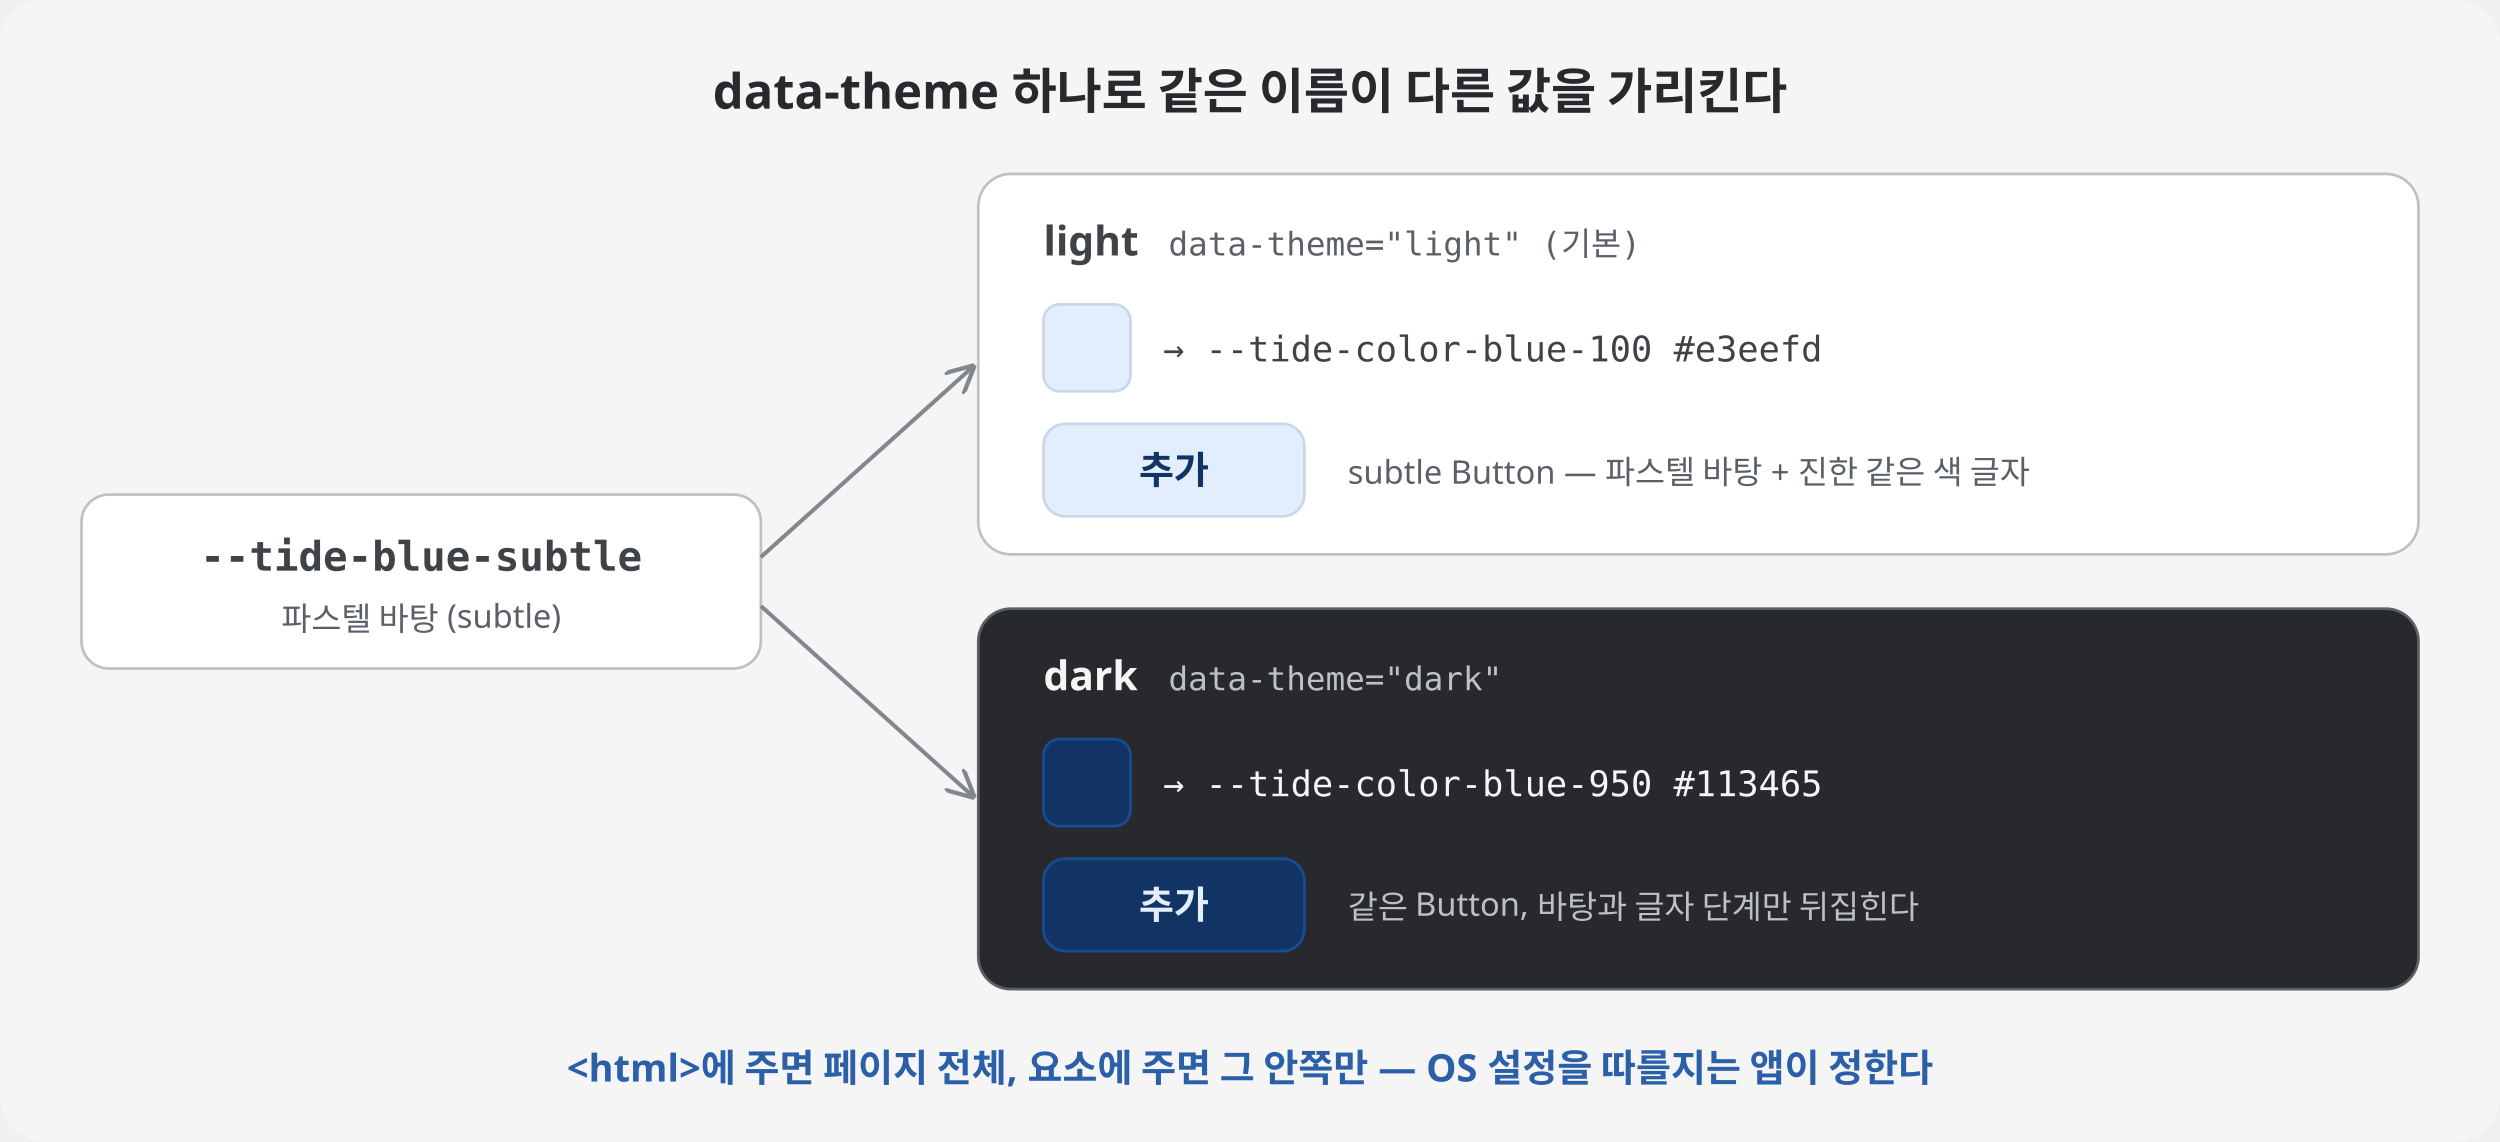
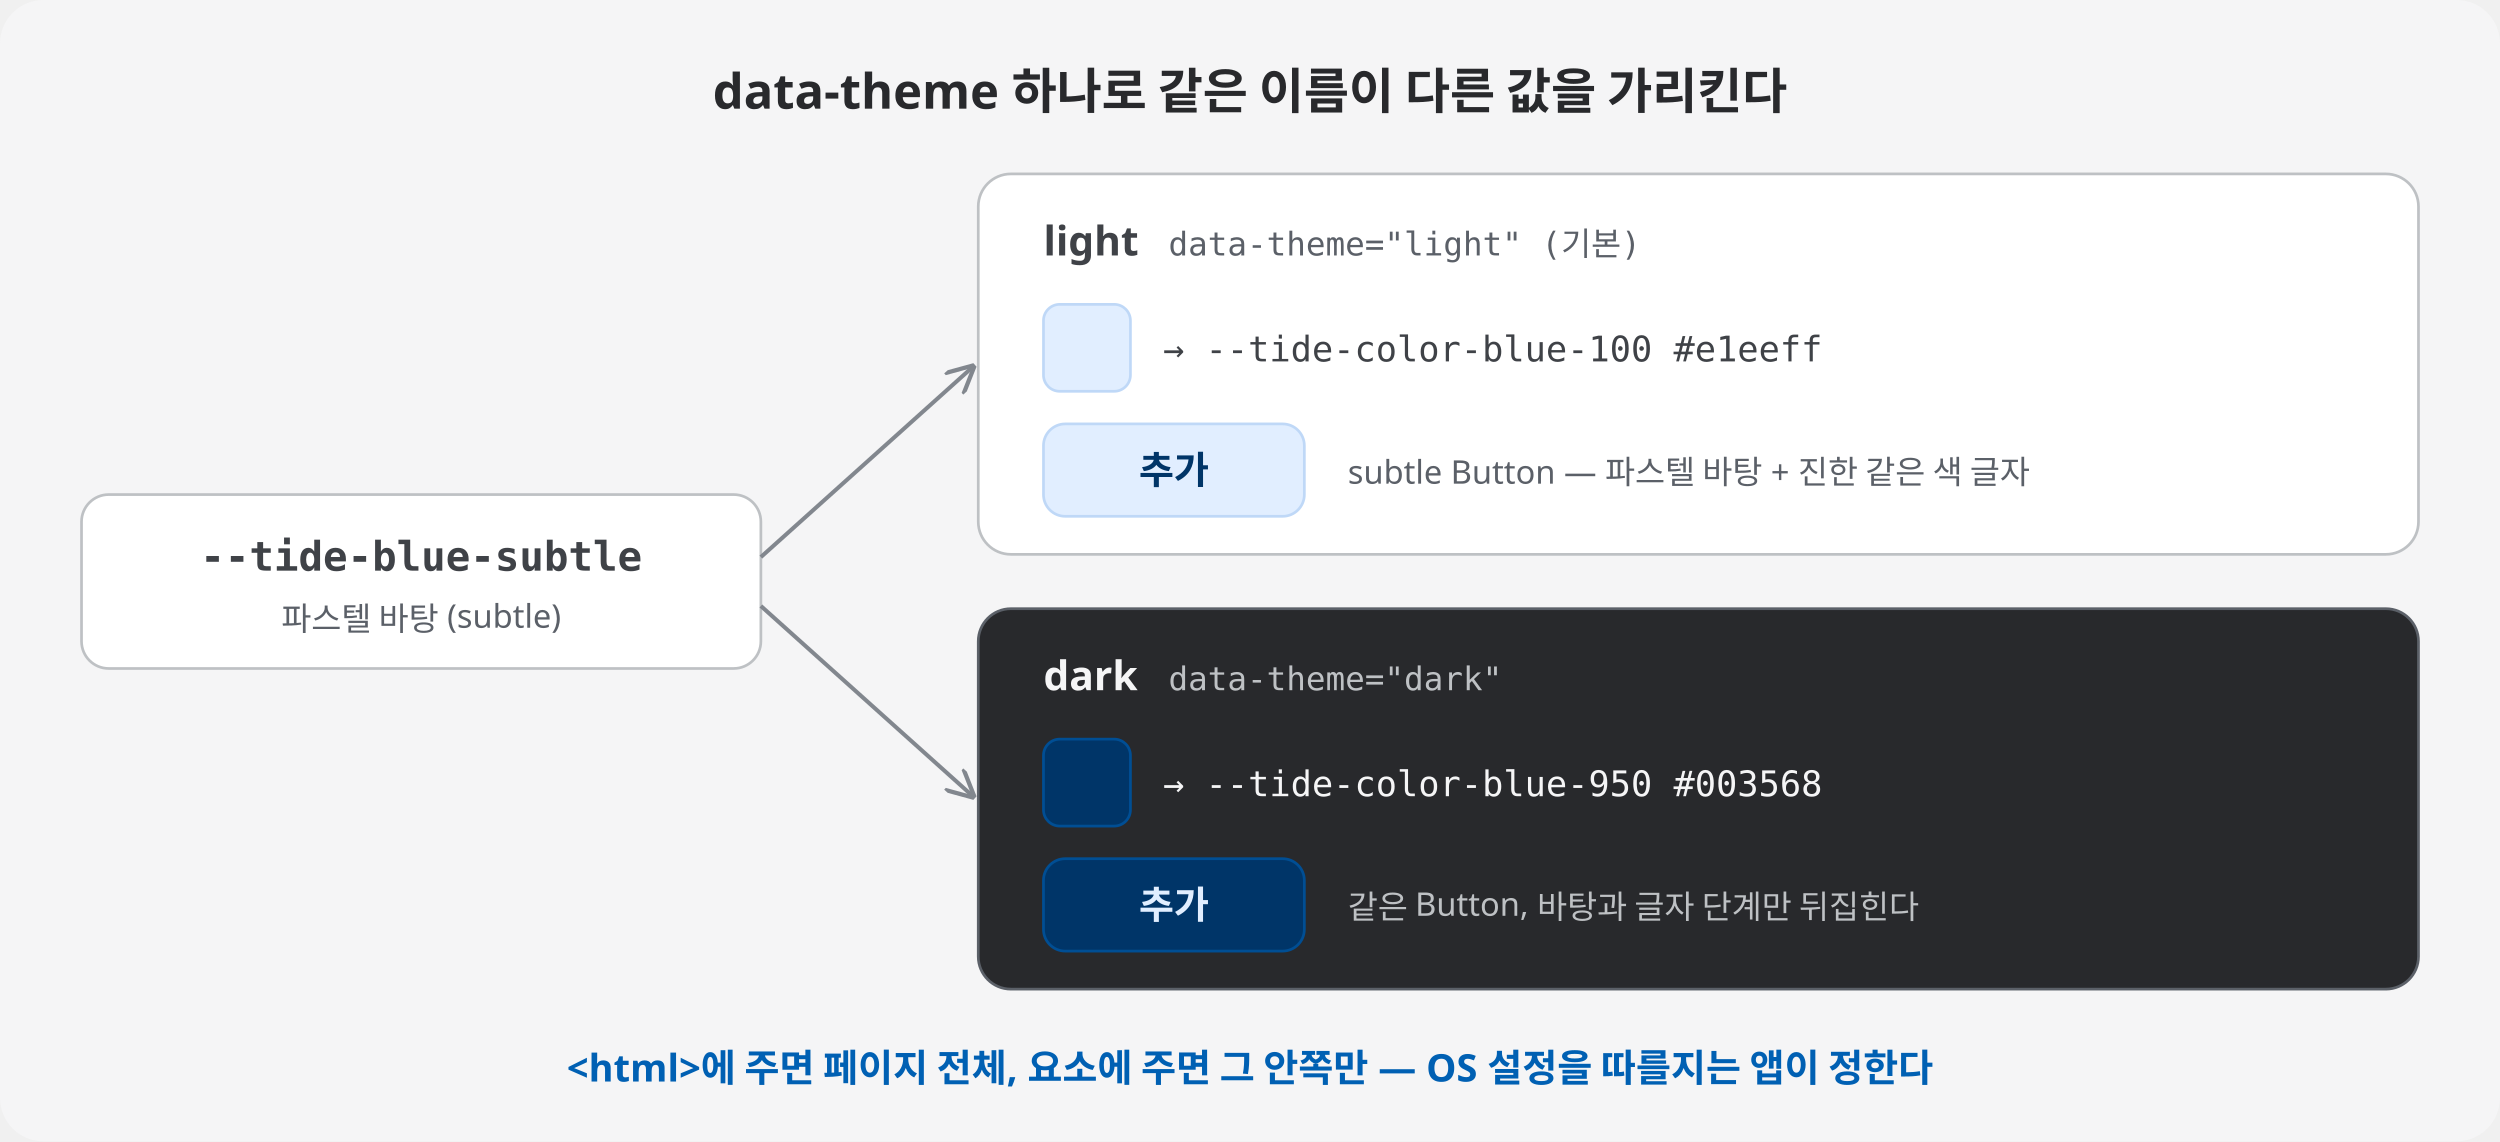
<svg xmlns="http://www.w3.org/2000/svg" viewBox="0 0 920 420" width="920" height="420" font-family="Pretendard, 'Apple SD Gothic Neo', 'Noto Sans KR', sans-serif">
  <style>
    .bg { fill: #f5f5f6; }
    .title { fill: #28292c; }
    .t2 { fill: #5b6068; }
-     .note { fill: #2b5fa8; }
+     .note { fill: #0060b3; }
    .ln { fill: none; stroke: #82878e; }
    .box { fill: #ffffff; stroke: #bec1c4; }
    .mono { fill: #3f4247; }
    @media (prefers-color-scheme: dark) {
      .bg { fill: #1a1a1a; }
      .title { fill: #f0f0f0; }
      .t2 { fill: #9a9a9a; }
-       .note { fill: #65a1f9; }
+       .note { fill: #53a3fe; }
      .ln { stroke: #8a8a8a; }
      .box { fill: #2a2b2e; stroke: #5b6068; }
      .mono { fill: #e8e8ea; }
    }
  </style>
  <defs>
    <marker id="arrow" viewBox="0 0 10 10" refX="9" refY="5" markerWidth="7" markerHeight="7" orient="auto-start-reverse">
      <path class="ln" d="M0,0 L10,5 L0,10" stroke-width="1.5" />
    </marker>
  </defs>
  <rect class="bg" width="920" height="420" rx="16" />
  <text class="title" x="460" y="40" font-size="18" font-weight="700" text-anchor="middle">data-theme 하나로 같은 이름이 다른 값을 가리킨다</text>
  <rect class="box" x="30" y="182" width="250" height="64" rx="10" />
  <text class="mono" x="155" y="210" font-size="15" font-weight="700" text-anchor="middle" font-family="ui-monospace, Menlo, monospace">--tide-blue-subtle</text>
  <text class="t2" x="155" y="232" font-size="12" text-anchor="middle">파스텔 바탕 (subtle)</text>
  <line class="ln" x1="280" y1="205" x2="358" y2="135" stroke-width="1.5" marker-end="url(#arrow)" />
  <line class="ln" x1="280" y1="223" x2="358" y2="293" stroke-width="1.5" marker-end="url(#arrow)" />
  <rect x="360" y="64" width="530" height="140" rx="12" fill="#ffffff" stroke="#bec1c4" />
  <text x="384" y="94" fill="#3f4247" font-size="15" font-weight="700">light</text>
  <text x="430" y="94" fill="#5b6068" font-size="12" font-family="ui-monospace, Menlo, monospace">data-theme="light" (기본)</text>
-   <rect x="384" y="112" width="32" height="32" rx="6" fill="#e3eefd" stroke="#c9d7eb" />
-   <text x="428" y="133" fill="#3f4247" font-size="13" font-family="ui-monospace, Menlo, monospace">→ --tide-color-blue-100  #e3eefd</text>
-   <rect x="384" y="156" width="96" height="34" rx="8" fill="#e3eefd" stroke="#c9d7eb" />
-   <text x="432" y="178" fill="#113465" font-size="14" font-weight="700" text-anchor="middle">추가</text>
+   <rect x="384" y="112" width="32" height="32" rx="6" fill="#e1eeff" stroke="#bfd8f7" />
+   <text x="428" y="133" fill="#3f4247" font-size="13" font-family="ui-monospace, Menlo, monospace">→ --tide-color-blue-100  #e1eeff</text>
+   <rect x="384" y="156" width="96" height="34" rx="8" fill="#e1eeff" stroke="#bfd8f7" />
+   <text x="432" y="178" fill="#003568" font-size="14" font-weight="700" text-anchor="middle">추가</text>
  <text x="496" y="178" fill="#5b6068" font-size="12">subtle Button — 파스텔 바탕 + 진한 같은 색 글자</text>
  <rect x="360" y="224" width="530" height="140" rx="12" fill="#28292c" stroke="#5b6068" />
  <text x="384" y="254" fill="#f5f5f6" font-size="15" font-weight="700">dark</text>
  <text x="430" y="254" fill="#bec1c4" font-size="12" font-family="ui-monospace, Menlo, monospace">data-theme="dark"</text>
-   <rect x="384" y="272" width="32" height="32" rx="6" fill="#113465" stroke="#184c93" />
-   <text x="428" y="293" fill="#f5f5f6" font-size="13" font-family="ui-monospace, Menlo, monospace">→ --tide-color-blue-950  #113465</text>
-   <rect x="384" y="316" width="96" height="34" rx="8" fill="#113465" stroke="#184c93" />
-   <text x="432" y="338" fill="#e3eefd" font-size="14" font-weight="700" text-anchor="middle">추가</text>
+   <rect x="384" y="272" width="32" height="32" rx="6" fill="#003568" stroke="#004e94" />
+   <text x="428" y="293" fill="#f5f5f6" font-size="13" font-family="ui-monospace, Menlo, monospace">→ --tide-color-blue-950  #003568</text>
+   <rect x="384" y="316" width="96" height="34" rx="8" fill="#003568" stroke="#004e94" />
+   <text x="432" y="338" fill="#e1eeff" font-size="14" font-weight="700" text-anchor="middle">추가</text>
  <text x="496" y="338" fill="#bec1c4" font-size="12">같은 Button, 바탕과 글자 단계만 뒤집힌다</text>
  <text class="note" x="460" y="398" font-size="14" font-weight="700" text-anchor="middle">&lt;html&gt;에 주면 페이지 전체, 요소에 주면 그 안쪽만 — OS 설정을 따를지는 앱이 정한다</text>
</svg>
